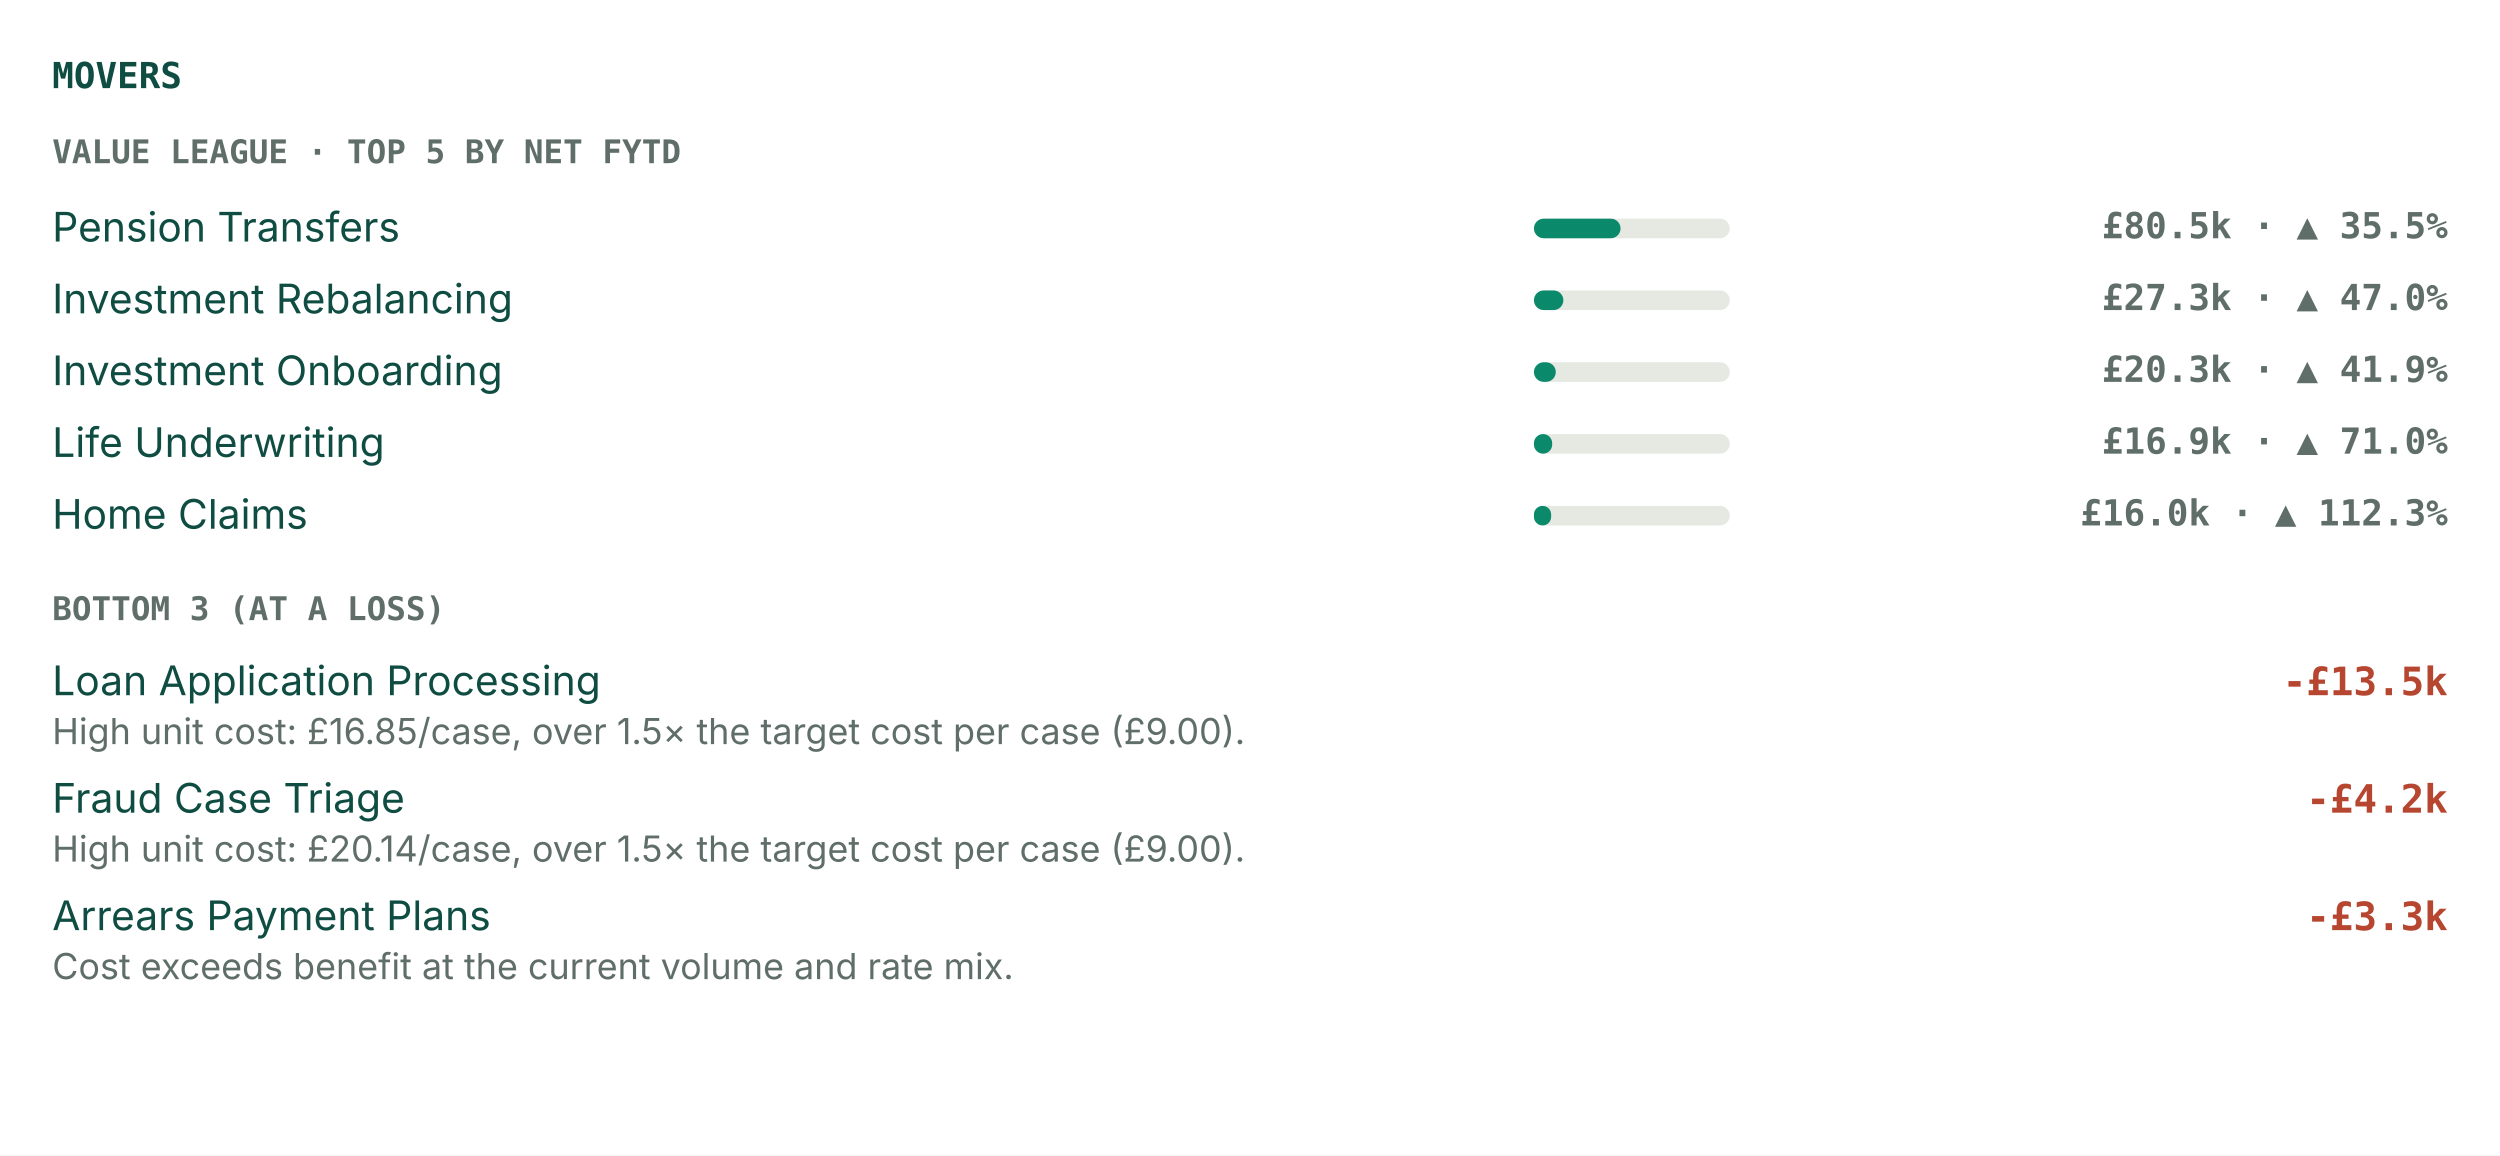
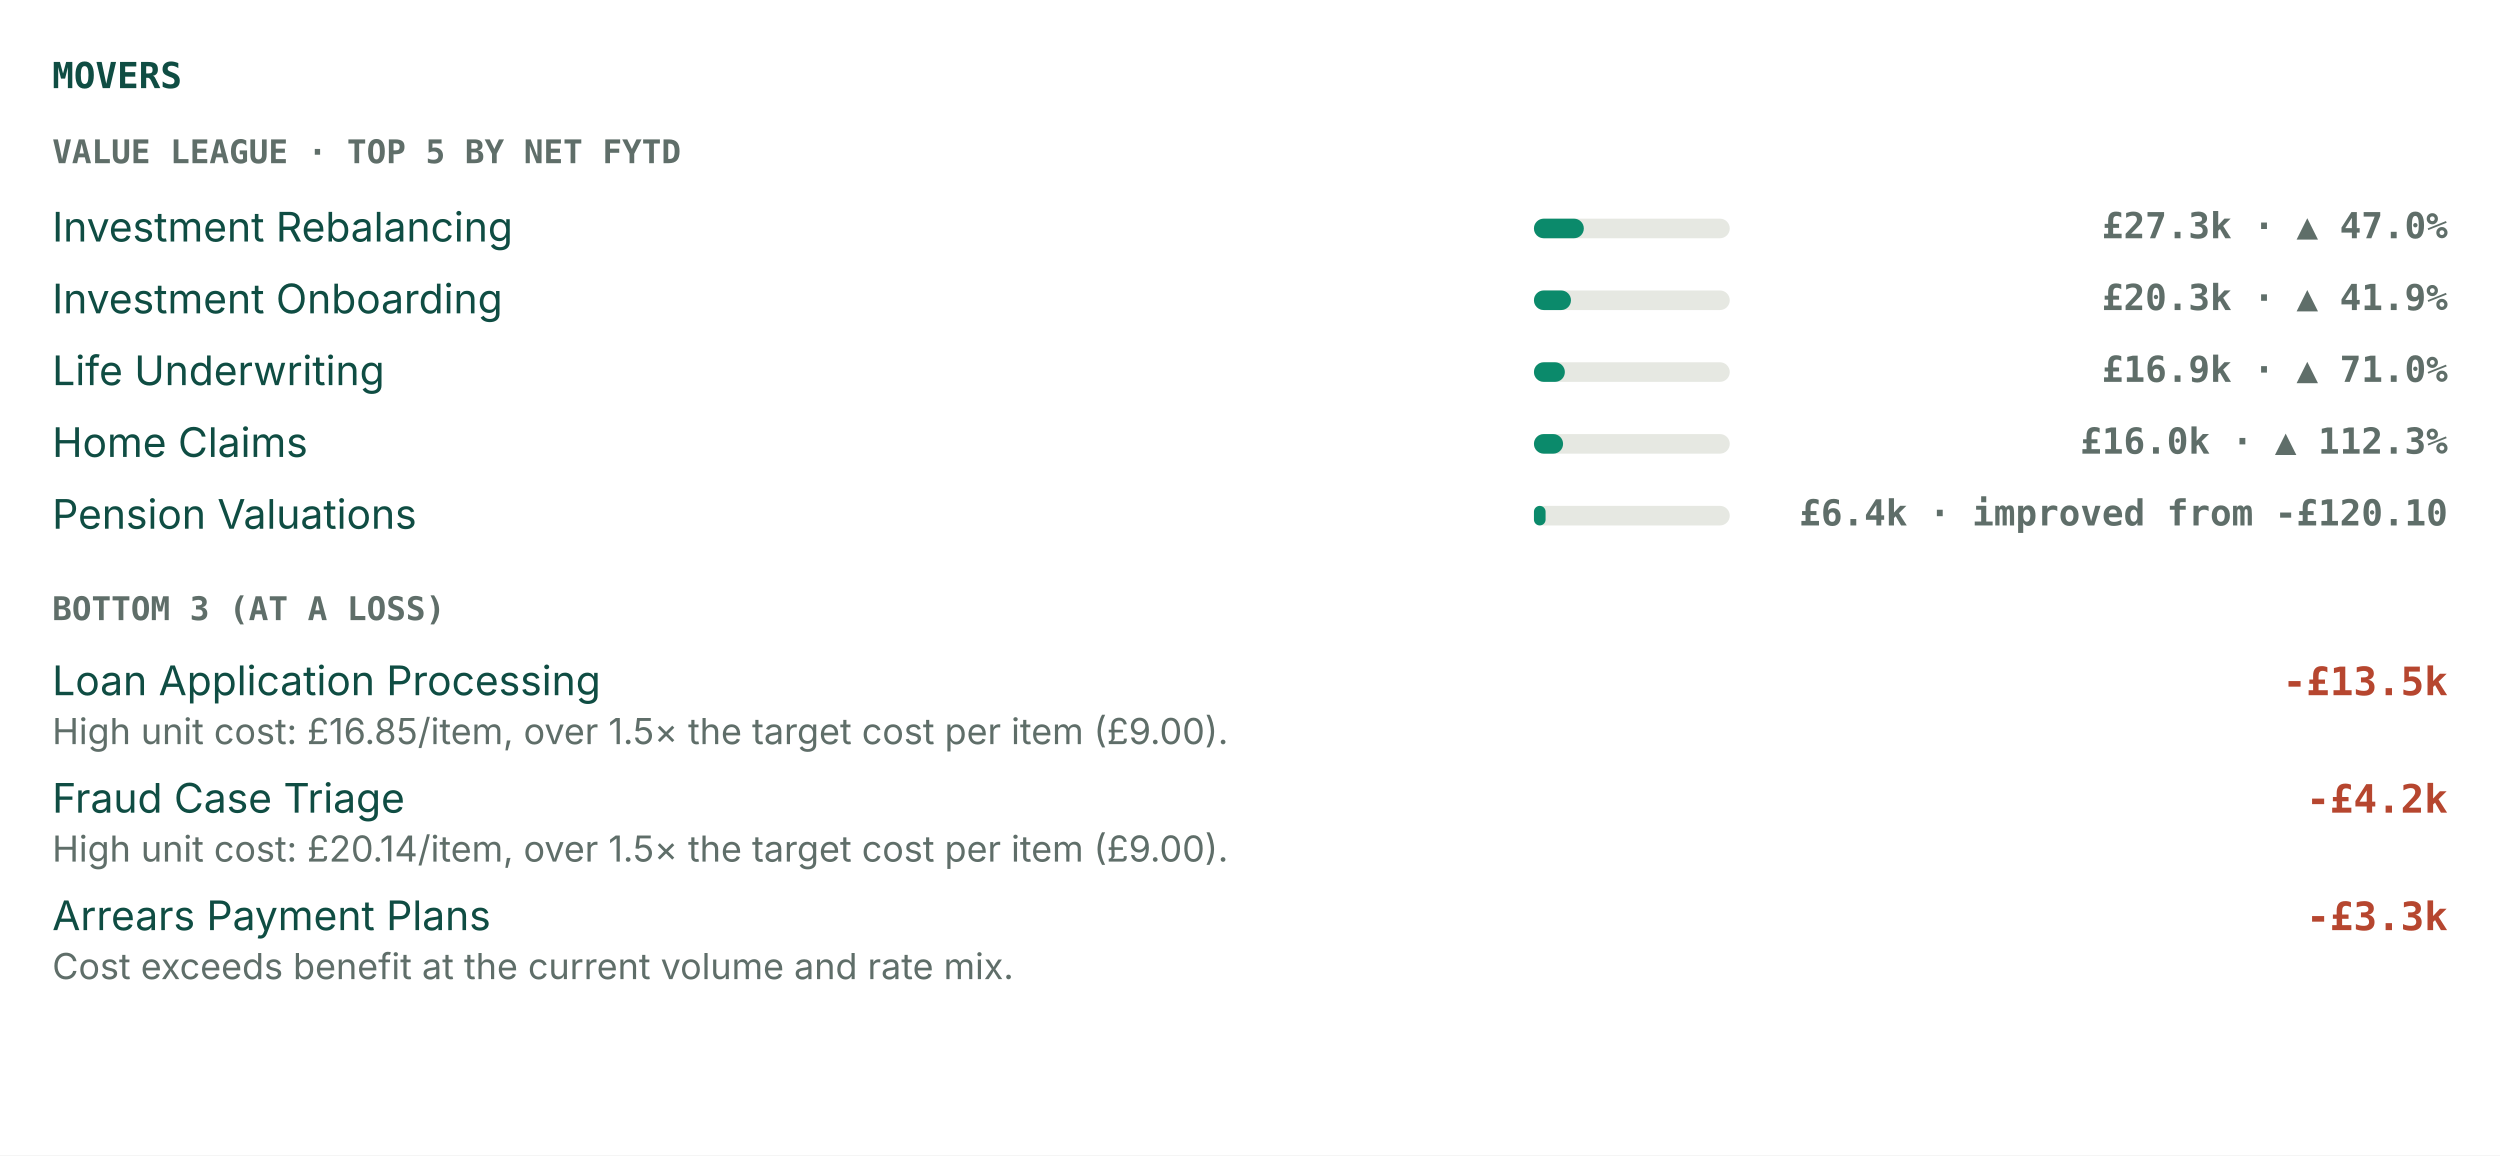
<svg xmlns="http://www.w3.org/2000/svg" version="1.1" class="marks" width="766" height="354" viewBox="0 0 766 354">
  <rect width="766" height="354" fill="#FFFFFF" />
  <g fill="none" stroke-miterlimit="10" transform="translate(0,0)">
    <g class="mark-group role-frame root" role="graphics-object" aria-roledescription="group mark container">
      <g transform="translate(0,0)">
        <path class="background" aria-hidden="true" d="M0,0h766v354h-766Z" />
        <g>
          <g class="mark-text role-mark frame_title" role="graphics-object" aria-roledescription="text mark container">
            <text text-anchor="start" transform="translate(16,27)" font-family="'JetBrains Mono', Consolas, 'Roboto Mono', monospace" font-size="11px" font-weight="600" fill="#0F4D43">MOVERS</text>
          </g>
          <g class="mark-text role-mark" role="graphics-object" aria-roledescription="text mark container">
            <text text-anchor="start" transform="translate(16,50)" font-family="'JetBrains Mono', Consolas, 'Roboto Mono', monospace" font-size="10px" font-weight="600" fill="#5F6E69">VALUE LEAGUE · TOP 5 BY NET FYTD</text>
          </g>
          <g class="mark-group role-scope" role="graphics-object" aria-roledescription="group mark container">
            <g transform="translate(16,60)">
              <path class="background" aria-hidden="true" d="M0,0h734v20h-734Z" />
              <g>
                <g class="mark-text role-mark" role="graphics-object" aria-roledescription="text mark container">
-                   <text text-anchor="start" transform="translate(0,14)" font-family="Inter, 'Segoe UI', Carlito, Calibri, Arial, sans-serif" font-size="12.5px" fill="#0F4D43">Pension Transfers</text>
-                 </g>
-                 <g class="mark-rect role-mark" role="graphics-symbol" aria-roledescription="rect mark container">
-                   <path d="M457,7L511,7C512.656,7,514,8.344,514,10L514,10C514,11.656,512.656,13,511,13L457,13C455.344,13,454,11.656,454,10L454,10C454,8.344,455.344,7,457,7Z" fill="#E6E8E2" />
-                 </g>
-                 <g class="mark-rect role-mark" role="graphics-symbol" aria-roledescription="rect mark container">
-                   <path d="M457,7L477.536,7C479.192,7,480.536,8.344,480.536,10L480.536,10C480.536,11.656,479.192,13,477.536,13L457,13C455.344,13,454,11.656,454,10L454,10C454,8.344,455.344,7,457,7Z" fill="#0B8A6B" />
-                 </g>
-                 <g class="mark-text role-mark" role="graphics-object" aria-roledescription="text mark container">
-                   <text text-anchor="end" transform="translate(734,13)" font-family="'JetBrains Mono', Consolas, 'Roboto Mono', monospace" font-size="11px" font-weight="600" fill="#5F6E69">£80.5k · ▲ 35.5%</text>
-                 </g>
-               </g>
-               <path class="foreground" aria-hidden="true" d="" display="none" />
-             </g>
-             <g transform="translate(16,82)">
-               <path class="background" aria-hidden="true" d="M0,0h734v20h-734Z" />
-               <g>
-                 <g class="mark-text role-mark" role="graphics-object" aria-roledescription="text mark container">
                  <text text-anchor="start" transform="translate(0,14)" font-family="Inter, 'Segoe UI', Carlito, Calibri, Arial, sans-serif" font-size="12.5px" fill="#0F4D43">Investment Rebalancing</text>
                </g>
                <g class="mark-rect role-mark" role="graphics-symbol" aria-roledescription="rect mark container">
                  <path d="M457,7L511,7C512.656,7,514,8.344,514,10L514,10C514,11.656,512.656,13,511,13L457,13C455.344,13,454,11.656,454,10L454,10C454,8.344,455.344,7,457,7Z" fill="#E6E8E2" />
                </g>
                <g class="mark-rect role-mark" role="graphics-symbol" aria-roledescription="rect mark container">
-                   <path d="M457,7L460.016,7C461.672,7,463.016,8.344,463.016,10L463.016,10C463.016,11.656,461.672,13,460.016,13L457,13C455.344,13,454,11.656,454,10L454,10C454,8.344,455.344,7,457,7Z" fill="#0B8A6B" />
+                   <path d="M457,7L466.283,7C467.939,7,469.283,8.344,469.283,10L469.283,10C469.283,11.656,467.939,13,466.283,13L457,13C455.344,13,454,11.656,454,10L454,10C454,8.344,455.344,7,457,7Z" fill="#0B8A6B" />
                </g>
                <g class="mark-text role-mark" role="graphics-object" aria-roledescription="text mark container">
                  <text text-anchor="end" transform="translate(734,13)" font-family="'JetBrains Mono', Consolas, 'Roboto Mono', monospace" font-size="11px" font-weight="600" fill="#5F6E69">£27.3k · ▲ 47.0%</text>
                </g>
              </g>
              <path class="foreground" aria-hidden="true" d="" display="none" />
            </g>
-             <g transform="translate(16,104)">
+             <g transform="translate(16,82)">
              <path class="background" aria-hidden="true" d="M0,0h734v20h-734Z" />
              <g>
                <g class="mark-text role-mark" role="graphics-object" aria-roledescription="text mark container">
                  <text text-anchor="start" transform="translate(0,14)" font-family="Inter, 'Segoe UI', Carlito, Calibri, Arial, sans-serif" font-size="12.5px" fill="#0F4D43">Investment Onboarding</text>
                </g>
                <g class="mark-rect role-mark" role="graphics-symbol" aria-roledescription="rect mark container">
                  <path d="M457,7L511,7C512.656,7,514,8.344,514,10L514,10C514,11.656,512.656,13,511,13L457,13C455.344,13,454,11.656,454,10L454,10C454,8.344,455.344,7,457,7Z" fill="#E6E8E2" />
                </g>
                <g class="mark-rect role-mark" role="graphics-symbol" aria-roledescription="rect mark container">
-                   <path d="M457,7L457.692,7C459.347,7,460.692,8.344,460.692,10L460.692,10C460.692,11.656,459.347,13,457.692,13L457,13C455.344,13,454,11.656,454,10L454,10C454,8.344,455.344,7,457,7Z" fill="#0B8A6B" />
+                   <path d="M457,7L462.343,7C463.999,7,465.343,8.344,465.343,10L465.343,10C465.343,11.656,463.999,13,462.343,13L457,13C455.344,13,454,11.656,454,10L454,10C454,8.344,455.344,7,457,7Z" fill="#0B8A6B" />
                </g>
                <g class="mark-text role-mark" role="graphics-object" aria-roledescription="text mark container">
                  <text text-anchor="end" transform="translate(734,13)" font-family="'JetBrains Mono', Consolas, 'Roboto Mono', monospace" font-size="11px" font-weight="600" fill="#5F6E69">£20.3k · ▲ 41.9%</text>
                </g>
              </g>
              <path class="foreground" aria-hidden="true" d="" display="none" />
            </g>
-             <g transform="translate(16,126)">
+             <g transform="translate(16,104)">
              <path class="background" aria-hidden="true" d="M0,0h734v20h-734Z" />
              <g>
                <g class="mark-text role-mark" role="graphics-object" aria-roledescription="text mark container">
                  <text text-anchor="start" transform="translate(0,14)" font-family="Inter, 'Segoe UI', Carlito, Calibri, Arial, sans-serif" font-size="12.5px" fill="#0F4D43">Life Underwriting</text>
                </g>
                <g class="mark-rect role-mark" role="graphics-symbol" aria-roledescription="rect mark container">
                  <path d="M457,7L511,7C512.656,7,514,8.344,514,10L514,10C514,11.656,512.656,13,511,13L457,13C455.344,13,454,11.656,454,10L454,10C454,8.344,455.344,7,457,7Z" fill="#E6E8E2" />
                </g>
                <g class="mark-rect role-mark" role="graphics-symbol" aria-roledescription="rect mark container">
-                   <path d="M456.794,7L456.794,7C458.336,7,459.588,8.252,459.588,9.794L459.588,10.206C459.588,11.748,458.336,13,456.794,13L456.794,13C455.252,13,454,11.748,454,10.206L454,9.794C454,8.252,455.252,7,456.794,7Z" fill="#0B8A6B" />
+                   <path d="M457,7L460.473,7C462.129,7,463.473,8.344,463.473,10L463.473,10C463.473,11.656,462.129,13,460.473,13L457,13C455.344,13,454,11.656,454,10L454,10C454,8.344,455.344,7,457,7Z" fill="#0B8A6B" />
                </g>
                <g class="mark-text role-mark" role="graphics-object" aria-roledescription="text mark container">
                  <text text-anchor="end" transform="translate(734,13)" font-family="'JetBrains Mono', Consolas, 'Roboto Mono', monospace" font-size="11px" font-weight="600" fill="#5F6E69">£16.9k · ▲ 71.0%</text>
                </g>
              </g>
              <path class="foreground" aria-hidden="true" d="" display="none" />
            </g>
-             <g transform="translate(16,148)">
+             <g transform="translate(16,126)">
              <path class="background" aria-hidden="true" d="M0,0h734v20h-734Z" />
              <g>
                <g class="mark-text role-mark" role="graphics-object" aria-roledescription="text mark container">
                  <text text-anchor="start" transform="translate(0,14)" font-family="Inter, 'Segoe UI', Carlito, Calibri, Arial, sans-serif" font-size="12.5px" fill="#0F4D43">Home Claims</text>
                </g>
                <g class="mark-rect role-mark" role="graphics-symbol" aria-roledescription="rect mark container">
                  <path d="M457,7L511,7C512.656,7,514,8.344,514,10L514,10C514,11.656,512.656,13,511,13L457,13C455.344,13,454,11.656,454,10L454,10C454,8.344,455.344,7,457,7Z" fill="#E6E8E2" />
                </g>
                <g class="mark-rect role-mark" role="graphics-symbol" aria-roledescription="rect mark container">
-                   <path d="M456.633,7L456.633,7C458.086,7,459.266,8.18,459.266,9.633L459.266,10.367C459.266,11.82,458.086,13,456.633,13L456.633,13C455.18,13,454,11.82,454,10.367L454,9.633C454,8.18,455.18,7,456.633,7Z" fill="#0B8A6B" />
+                   <path d="M457,7L459.927,7C461.582,7,462.927,8.344,462.927,10L462.927,10C462.927,11.656,461.582,13,459.927,13L457,13C455.344,13,454,11.656,454,10L454,10C454,8.344,455.344,7,457,7Z" fill="#0B8A6B" />
                </g>
                <g class="mark-text role-mark" role="graphics-object" aria-roledescription="text mark container">
                  <text text-anchor="end" transform="translate(734,13)" font-family="'JetBrains Mono', Consolas, 'Roboto Mono', monospace" font-size="11px" font-weight="600" fill="#5F6E69">£16.0k · ▲ 112.3%</text>
+                 </g>
+               </g>
+               <path class="foreground" aria-hidden="true" d="" display="none" />
+             </g>
+             <g transform="translate(16,148)">
+               <path class="background" aria-hidden="true" d="M0,0h734v20h-734Z" />
+               <g>
+                 <g class="mark-text role-mark" role="graphics-object" aria-roledescription="text mark container">
+                   <text text-anchor="start" transform="translate(0,14)" font-family="Inter, 'Segoe UI', Carlito, Calibri, Arial, sans-serif" font-size="12.5px" fill="#0F4D43">Pension Valuations</text>
+                 </g>
+                 <g class="mark-rect role-mark" role="graphics-symbol" aria-roledescription="rect mark container">
+                   <path d="M457,7L511,7C512.656,7,514,8.344,514,10L514,10C514,11.656,512.656,13,511,13L457,13C455.344,13,454,11.656,454,10L454,10C454,8.344,455.344,7,457,7Z" fill="#E6E8E2" />
+                 </g>
+                 <g class="mark-rect role-mark" role="graphics-symbol" aria-roledescription="rect mark container">
+                   <path d="M455.782,7L455.782,7C456.766,7,457.565,7.799,457.565,8.782L457.565,11.218C457.565,12.201,456.766,13,455.782,13L455.782,13C454.799,13,454,12.201,454,11.218L454,8.782C454,7.799,454.799,7,455.782,7Z" fill="#0B8A6B" />
+                 </g>
+                 <g class="mark-text role-mark" role="graphics-object" aria-roledescription="text mark container">
+                   <text text-anchor="end" transform="translate(734,13)" font-family="'JetBrains Mono', Consolas, 'Roboto Mono', monospace" font-size="11px" font-weight="600" fill="#5F6E69">£6.4k · improved from -£120.10</text>
                </g>
              </g>
              <path class="foreground" aria-hidden="true" d="" display="none" />
            </g>
          </g>
          <g class="mark-text role-mark" role="graphics-object" aria-roledescription="text mark container">
            <text text-anchor="start" transform="translate(16,190)" font-family="'JetBrains Mono', Consolas, 'Roboto Mono', monospace" font-size="10px" font-weight="600" fill="#5F6E69">BOTTOM 3 (AT A LOSS)</text>
          </g>
          <g class="mark-group role-scope" role="graphics-object" aria-roledescription="group mark container">
            <g transform="translate(16,200)">
              <path class="background" aria-hidden="true" d="M0,0h734v34h-734Z" />
              <g>
                <g class="mark-text role-mark" role="graphics-object" aria-roledescription="text mark container">
                  <text text-anchor="start" transform="translate(0,13)" font-family="Inter, 'Segoe UI', Carlito, Calibri, Arial, sans-serif" font-size="12.5px" fill="#0F4D43">Loan Application Processing</text>
                </g>
                <g class="mark-text role-mark" role="graphics-object" aria-roledescription="text mark container">
                  <text text-anchor="end" transform="translate(734,13)" font-family="'JetBrains Mono', Consolas, 'Roboto Mono', monospace" font-size="12px" font-weight="600" fill="#B6462F">-£13.5k</text>
                </g>
                <g class="mark-text role-mark" role="graphics-object" aria-roledescription="text mark container">
-                   <text text-anchor="start" transform="translate(0,28)" font-family="Inter, 'Segoe UI', Carlito, Calibri, Arial, sans-serif" font-size="11px" fill="#5F6E69">High unit cost: £16.85/case, over 1.5× the target cost per case (£9.00).</text>
+                   <text text-anchor="start" transform="translate(0,28)" font-family="Inter, 'Segoe UI', Carlito, Calibri, Arial, sans-serif" font-size="11px" fill="#5F6E69">High unit cost: £16.85/item, over 1.5× the target cost per item (£9.00).</text>
                </g>
              </g>
              <path class="foreground" aria-hidden="true" d="" display="none" />
            </g>
            <g transform="translate(16,236)">
              <path class="background" aria-hidden="true" d="M0,0h734v34h-734Z" />
              <g>
                <g class="mark-text role-mark" role="graphics-object" aria-roledescription="text mark container">
                  <text text-anchor="start" transform="translate(0,13)" font-family="Inter, 'Segoe UI', Carlito, Calibri, Arial, sans-serif" font-size="12.5px" fill="#0F4D43">Fraud Case Triage</text>
                </g>
                <g class="mark-text role-mark" role="graphics-object" aria-roledescription="text mark container">
                  <text text-anchor="end" transform="translate(734,13)" font-family="'JetBrains Mono', Consolas, 'Roboto Mono', monospace" font-size="12px" font-weight="600" fill="#B6462F">-£4.2k</text>
                </g>
                <g class="mark-text role-mark" role="graphics-object" aria-roledescription="text mark container">
-                   <text text-anchor="start" transform="translate(0,28)" font-family="Inter, 'Segoe UI', Carlito, Calibri, Arial, sans-serif" font-size="11px" fill="#5F6E69">High unit cost: £20.14/case, over 1.5× the target cost per case (£9.00).</text>
+                   <text text-anchor="start" transform="translate(0,28)" font-family="Inter, 'Segoe UI', Carlito, Calibri, Arial, sans-serif" font-size="11px" fill="#5F6E69">High unit cost: £20.14/item, over 1.5× the target cost per item (£9.00).</text>
                </g>
              </g>
              <path class="foreground" aria-hidden="true" d="" display="none" />
            </g>
            <g transform="translate(16,272)">
              <path class="background" aria-hidden="true" d="M0,0h734v34h-734Z" />
              <g>
                <g class="mark-text role-mark" role="graphics-object" aria-roledescription="text mark container">
                  <text text-anchor="start" transform="translate(0,13)" font-family="Inter, 'Segoe UI', Carlito, Calibri, Arial, sans-serif" font-size="12.5px" fill="#0F4D43">Arrears Payment Plans</text>
                </g>
                <g class="mark-text role-mark" role="graphics-object" aria-roledescription="text mark container">
                  <text text-anchor="end" transform="translate(734,13)" font-family="'JetBrains Mono', Consolas, 'Roboto Mono', monospace" font-size="12px" font-weight="600" fill="#B6462F">-£3.3k</text>
                </g>
                <g class="mark-text role-mark" role="graphics-object" aria-roledescription="text mark container">
                  <text text-anchor="start" transform="translate(0,28)" font-family="Inter, 'Segoe UI', Carlito, Calibri, Arial, sans-serif" font-size="11px" fill="#5F6E69">Cost exceeds benefit at the current volume and rate mix.</text>
                </g>
              </g>
              <path class="foreground" aria-hidden="true" d="" display="none" />
            </g>
          </g>
          <g class="mark-text role-mark" role="graphics-object" aria-roledescription="text mark container">
            <text text-anchor="start" transform="translate(16,210)" font-family="Inter, 'Segoe UI', Carlito, Calibri, Arial, sans-serif" font-size="12px" fill="#0B8A6B" />
          </g>
        </g>
        <path class="foreground" aria-hidden="true" d="" display="none" />
      </g>
    </g>
  </g>
</svg>
